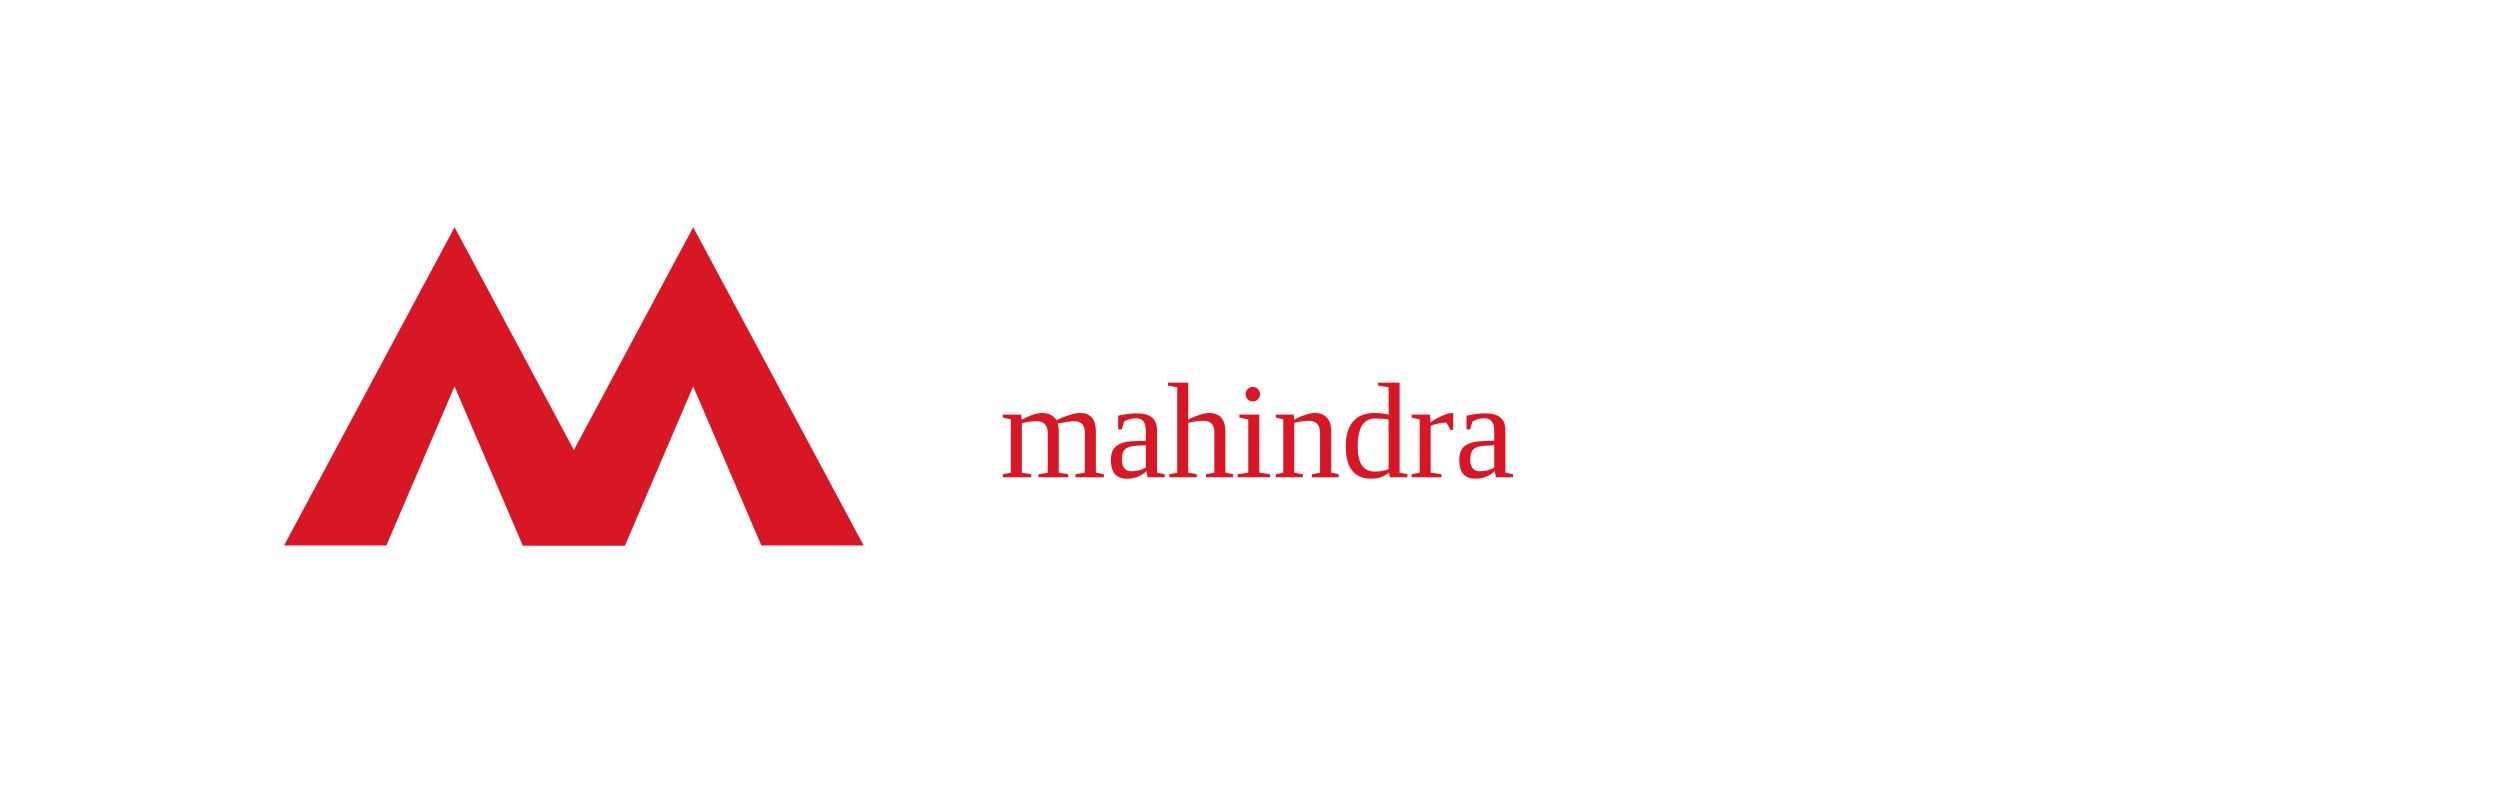
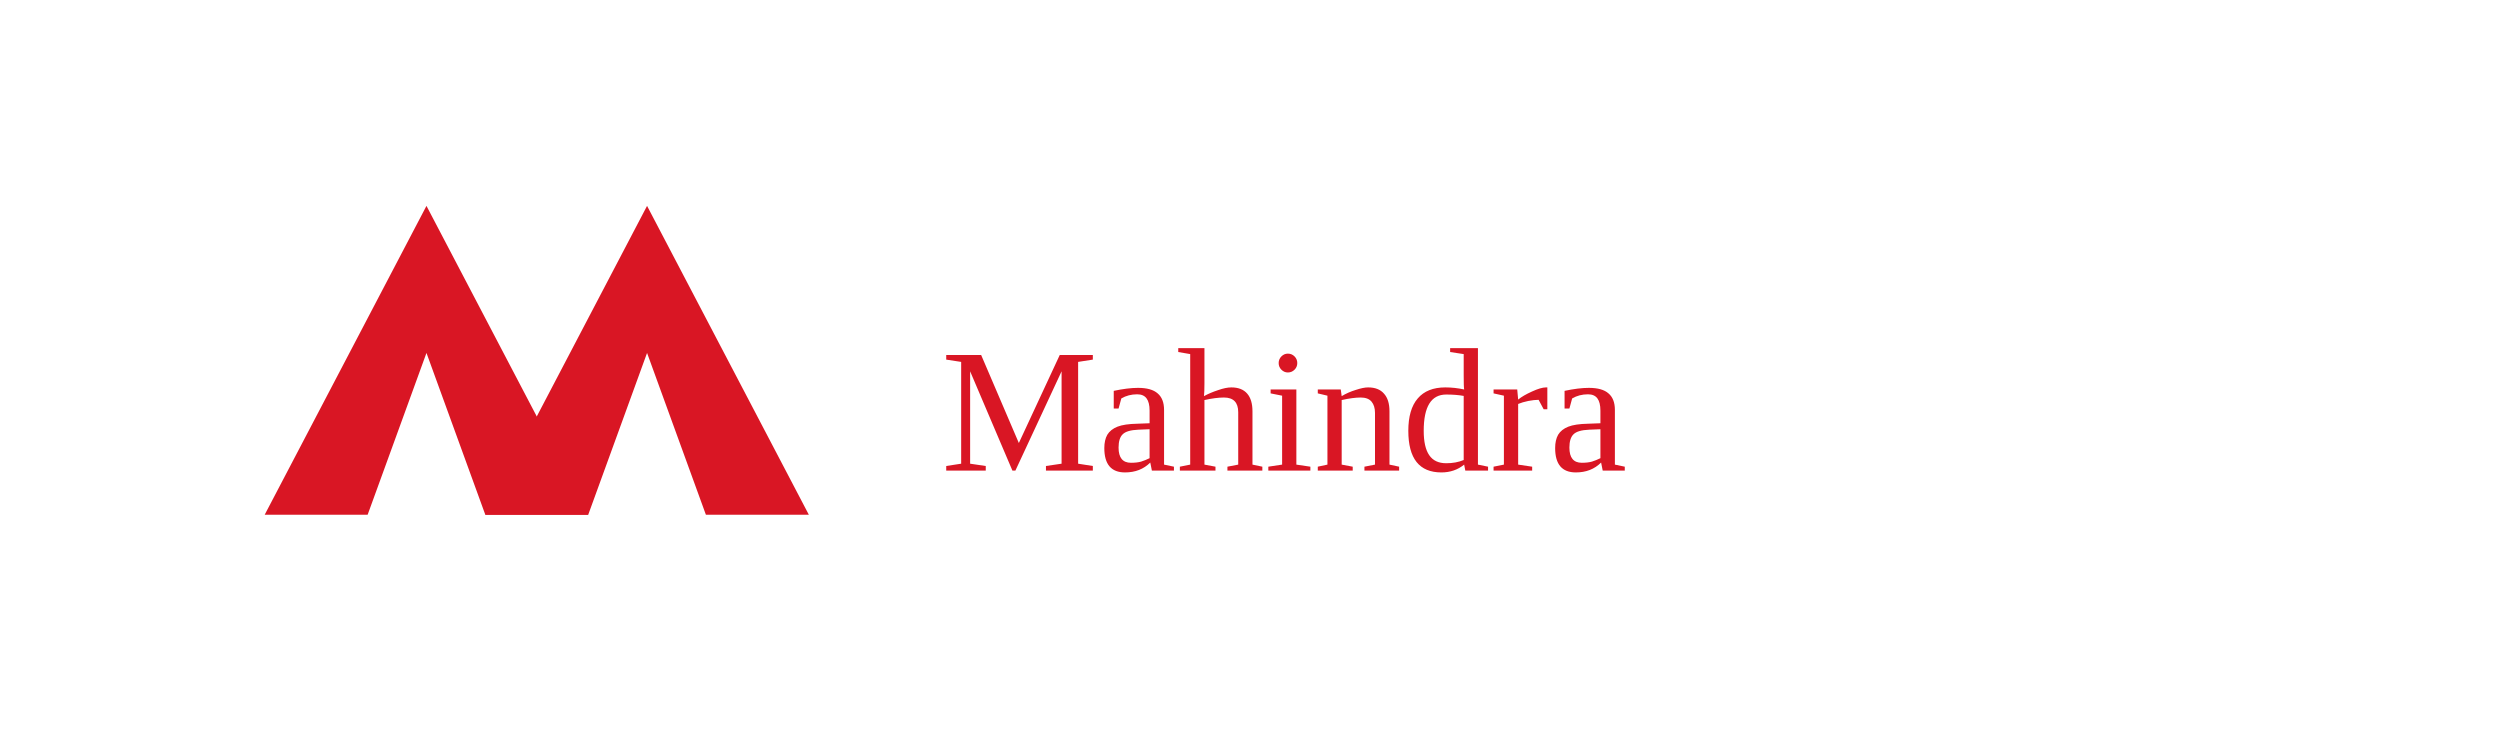
- <svg xmlns="http://www.w3.org/2000/svg" viewBox="0 0 220 70" width="220" height="70">
-   <path d="M25 48L40 20L55 48L46 48L40 34L34 48Z" fill="#D91624" />
-   <path d="M46 48L61 20L76 48L67 48L61 34L55 48Z" fill="#D91624" />
-   <text x="88" y="42" fill="#D91624" fontSize="22" fontWeight="900" fontFamily="system-ui, sans-serif" letterSpacing="1.5">mahindra</text>
+ <svg xmlns="http://www.w3.org/2000/svg" viewBox="0 0 170 50" width="170" height="50">
+   <path d="M18 35L29 14L40 35L33 35L29 24L25 35Z" fill="#D91624" />
+   <path d="M33 35L44 14L55 35L48 35L44 24L40 35Z" fill="#D91624" />
+   <text x="64" y="32" fill="#D91624" fontSize="20" fontWeight="900" fontFamily="Arial, Helvetica, sans-serif" letterSpacing="1">Mahindra</text>
</svg>
